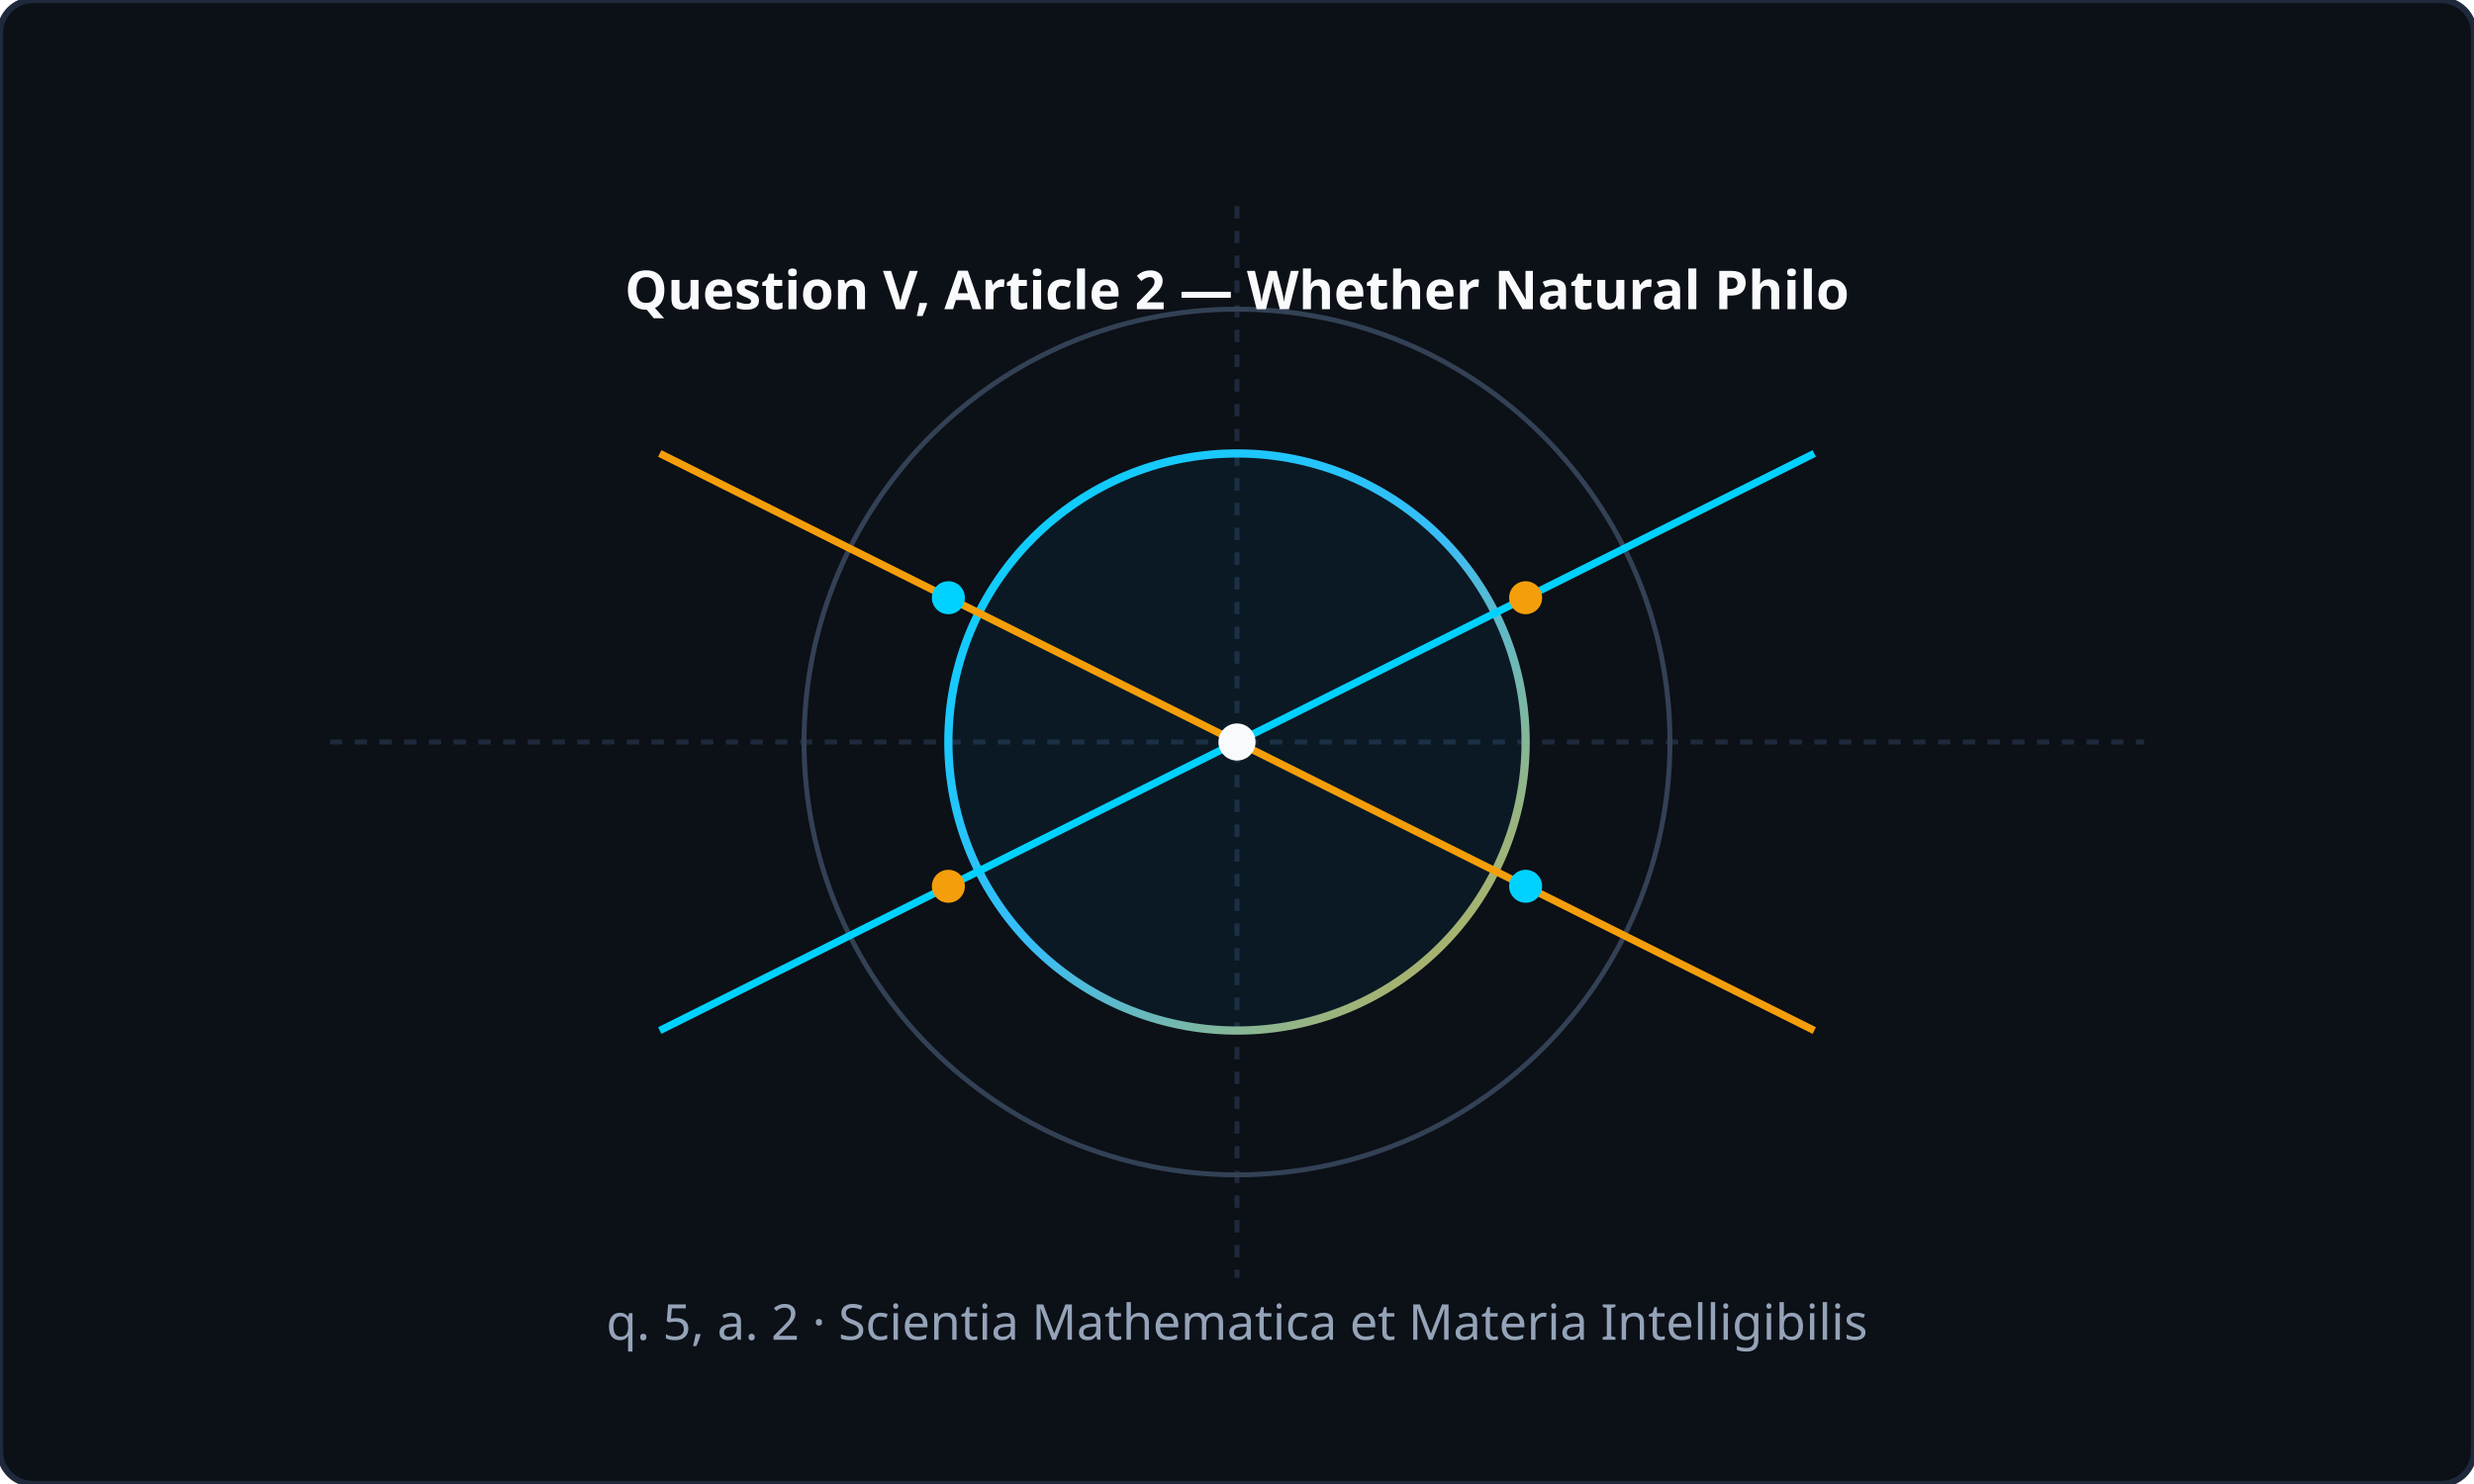
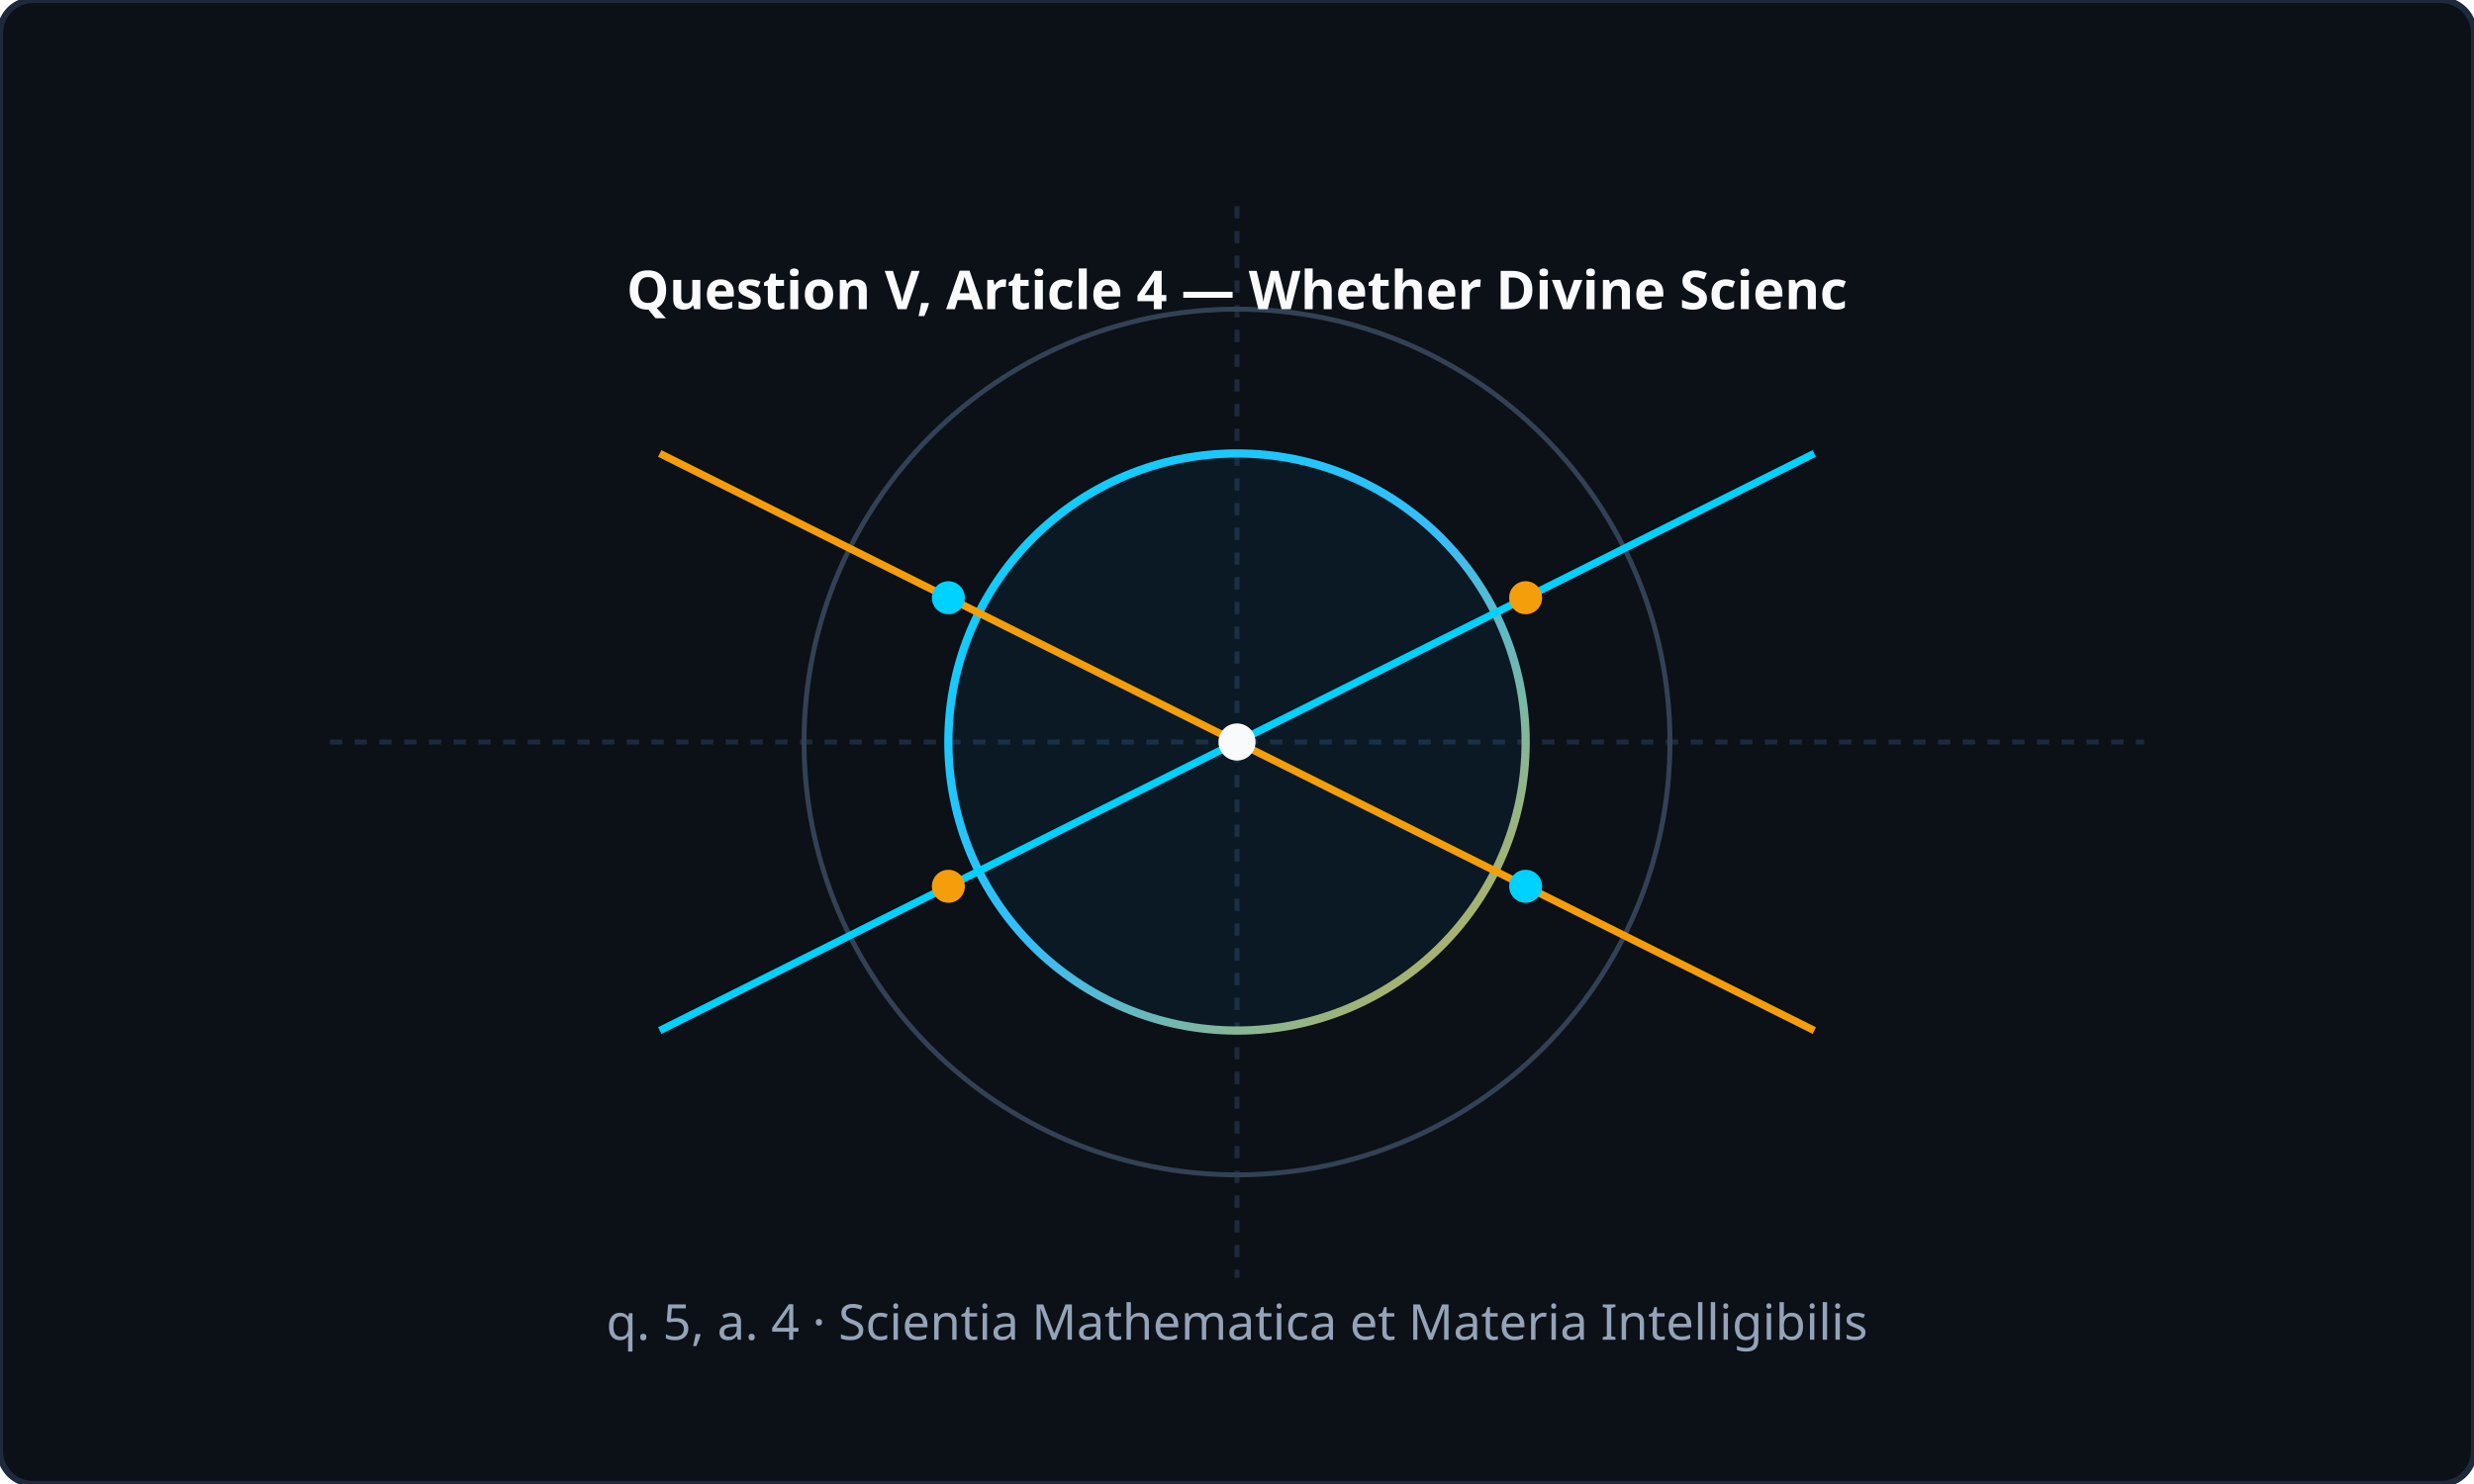
<svg xmlns="http://www.w3.org/2000/svg" viewBox="0 0 600 360" width="100%" height="auto">
  <rect width="600" height="360" rx="8" fill="#0c1017" stroke="#1e293b" stroke-width="1.5" />
  <defs>
    <linearGradient id="geomGrad" x1="0%" y1="0%" x2="100%" y2="100%">
      <stop offset="0%" stop-color="#00d2ff" />
      <stop offset="50%" stop-color="#38bdf8" />
      <stop offset="100%" stop-color="#d4af37" />
    </linearGradient>
  </defs>
  <line x1="80" y1="180" x2="520" y2="180" stroke="#1e293b" stroke-width="1.2" stroke-dasharray="3,3" />
  <line x1="300" y1="50" x2="300" y2="310" stroke="#1e293b" stroke-width="1.2" stroke-dasharray="3,3" />
  <circle cx="300" cy="180" r="105" fill="none" stroke="#334155" stroke-width="1.2" />
  <circle cx="300" cy="180" r="70" fill="#0284c7" fill-opacity="0.08" stroke="url(#geomGrad)" stroke-width="2" />
  <line x1="160" y1="110" x2="440" y2="250" stroke="#f59e0b" stroke-width="1.8" />
  <line x1="160" y1="250" x2="440" y2="110" stroke="#00d2ff" stroke-width="1.8" />
  <circle cx="300" cy="180" r="4.5" fill="#f8fafc" />
  <circle cx="230" cy="145" r="4" fill="#00d2ff" />
  <circle cx="370" cy="215" r="4" fill="#00d2ff" />
  <circle cx="230" cy="215" r="4" fill="#f59e0b" />
  <circle cx="370" cy="145" r="4" fill="#f59e0b" />
-   <text x="300" y="75" fill="#f8fafc" font-size="13" font-family="system-ui, sans-serif" text-anchor="middle" font-weight="600">Question V, Article 2 — Whether Natural Philo</text>
-   <text x="300" y="325" fill="#94a3b8" font-size="12" font-family="system-ui, sans-serif" text-anchor="middle">q. 5, a. 2 · Scientia Mathematica et Materia Intelligibilis</text>
+   <text x="300" y="75" fill="#f8fafc" font-size="13" font-family="system-ui, sans-serif" text-anchor="middle" font-weight="600">Question V, Article 4 — Whether Divine Scienc</text>
+   <text x="300" y="325" fill="#94a3b8" font-size="12" font-family="system-ui, sans-serif" text-anchor="middle">q. 5, a. 4 · Scientia Mathematica et Materia Intelligibilis</text>
</svg>
